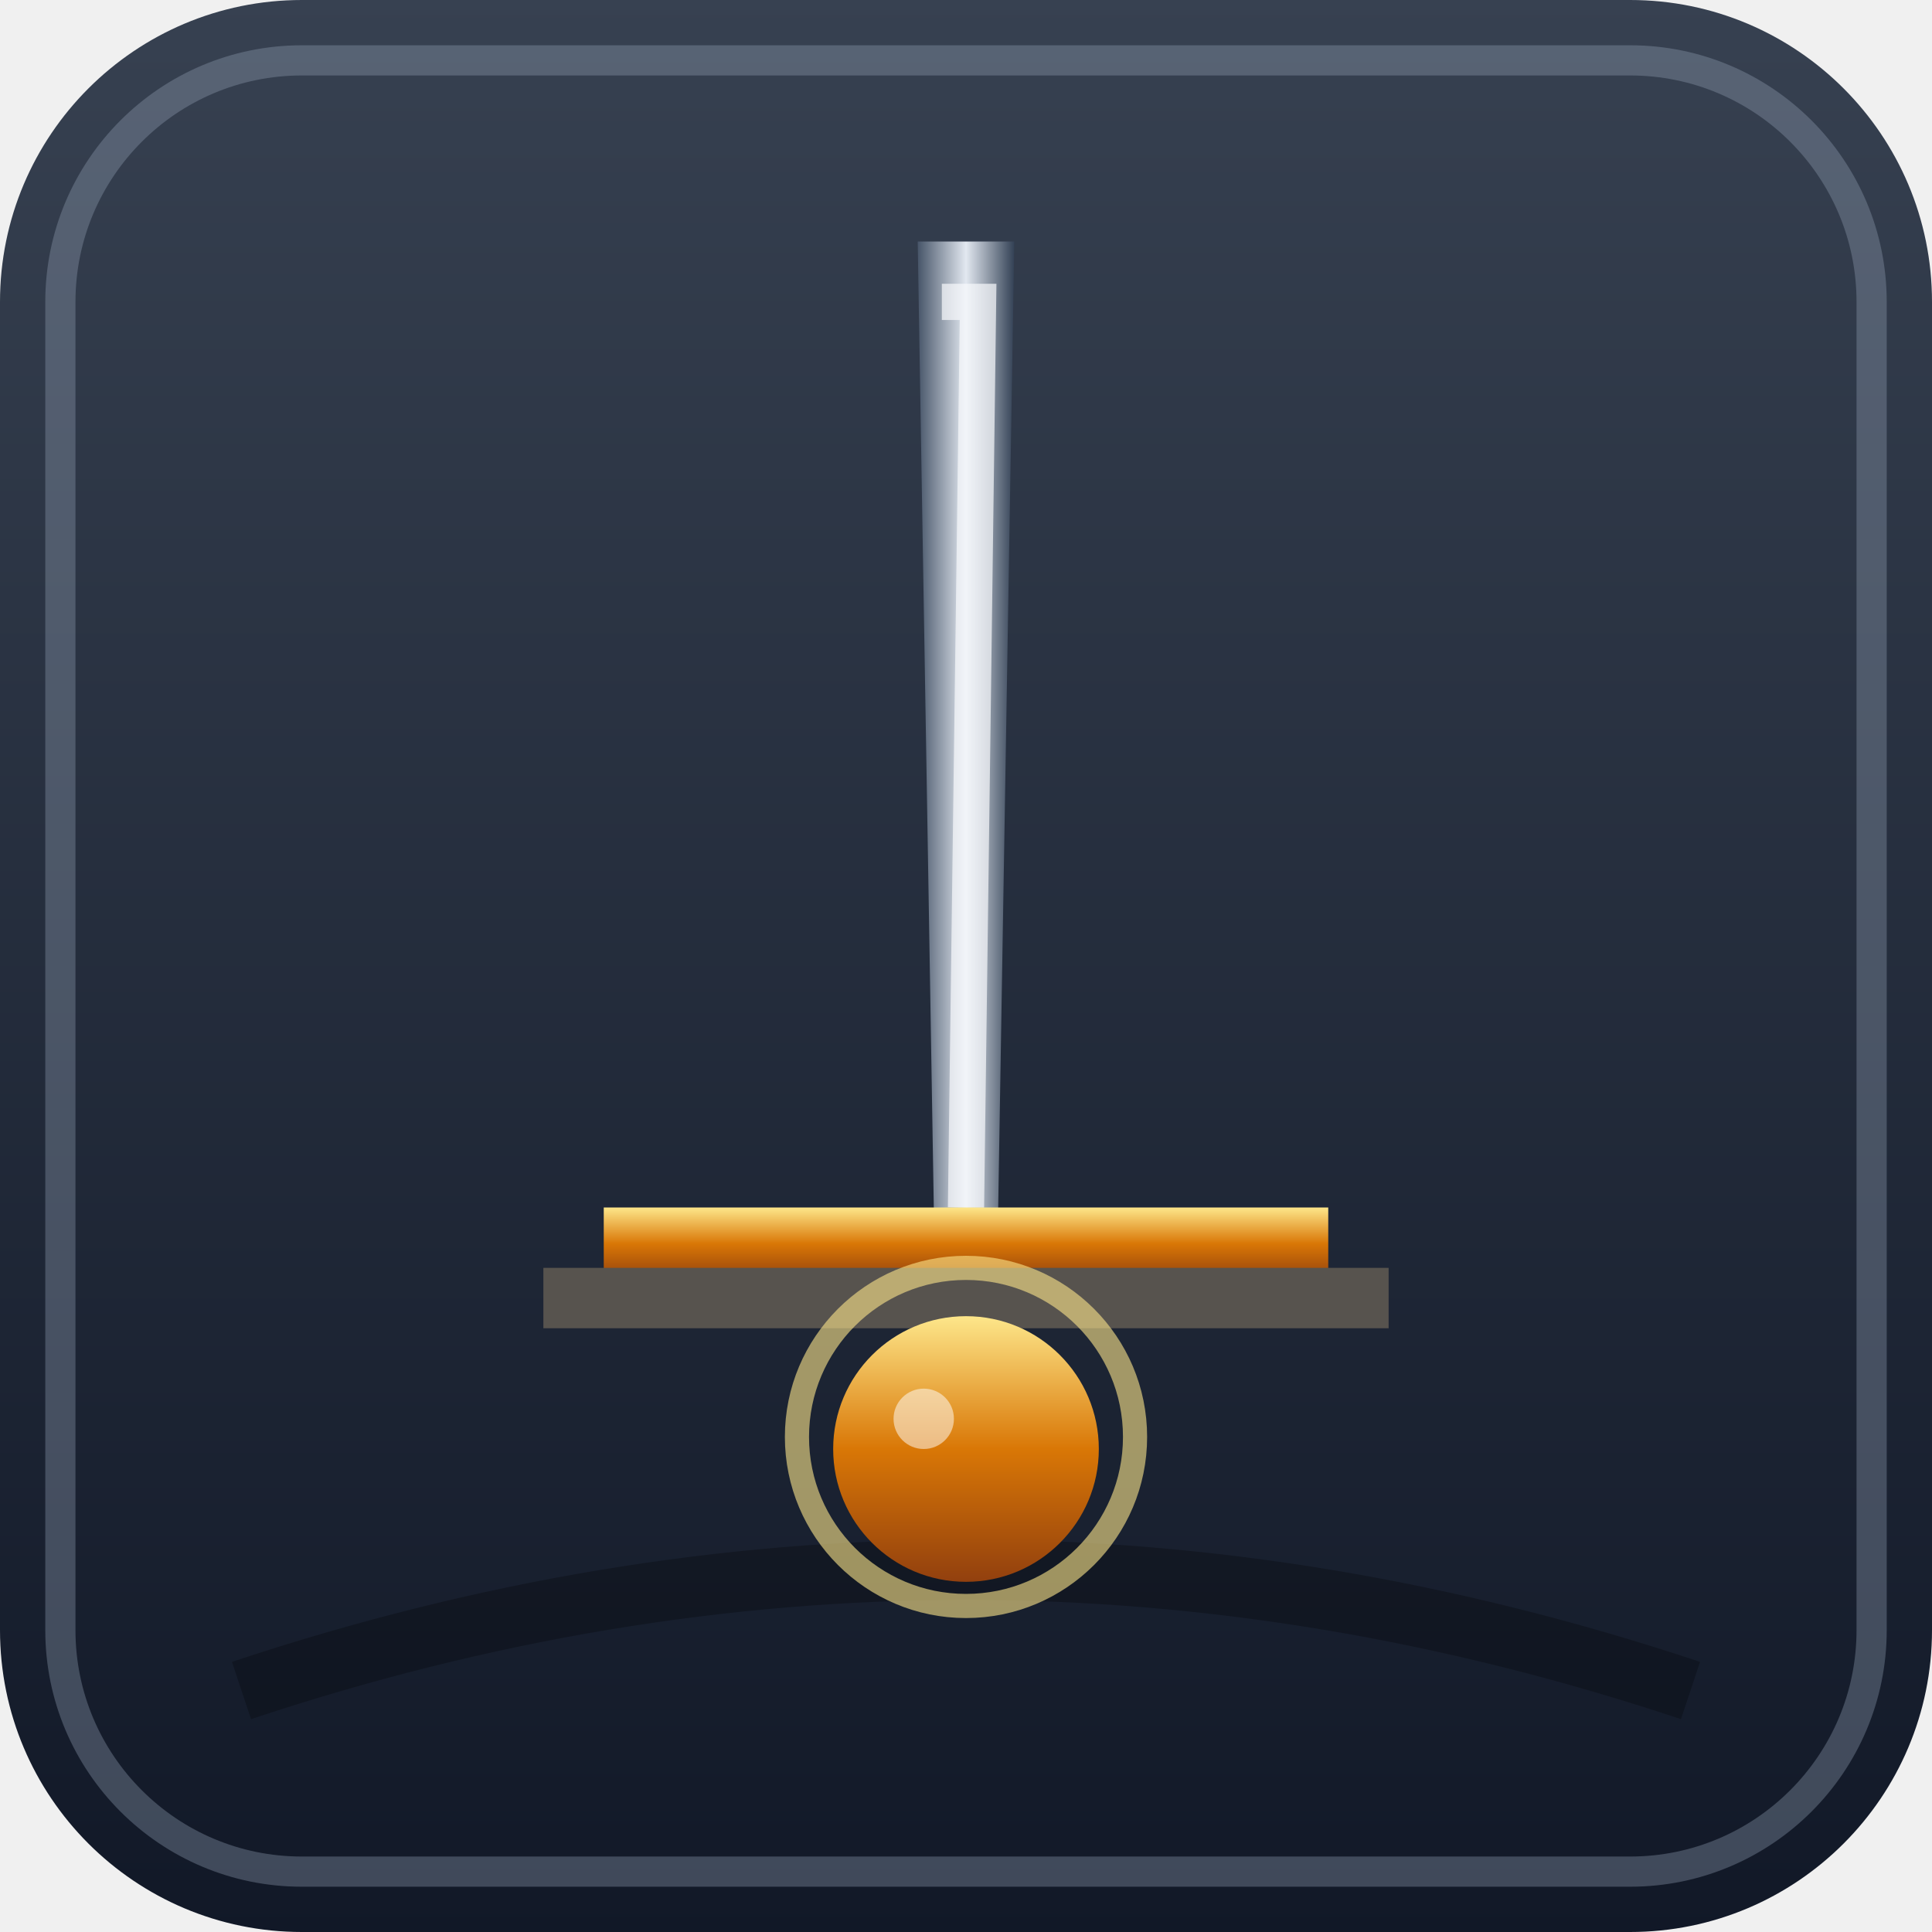
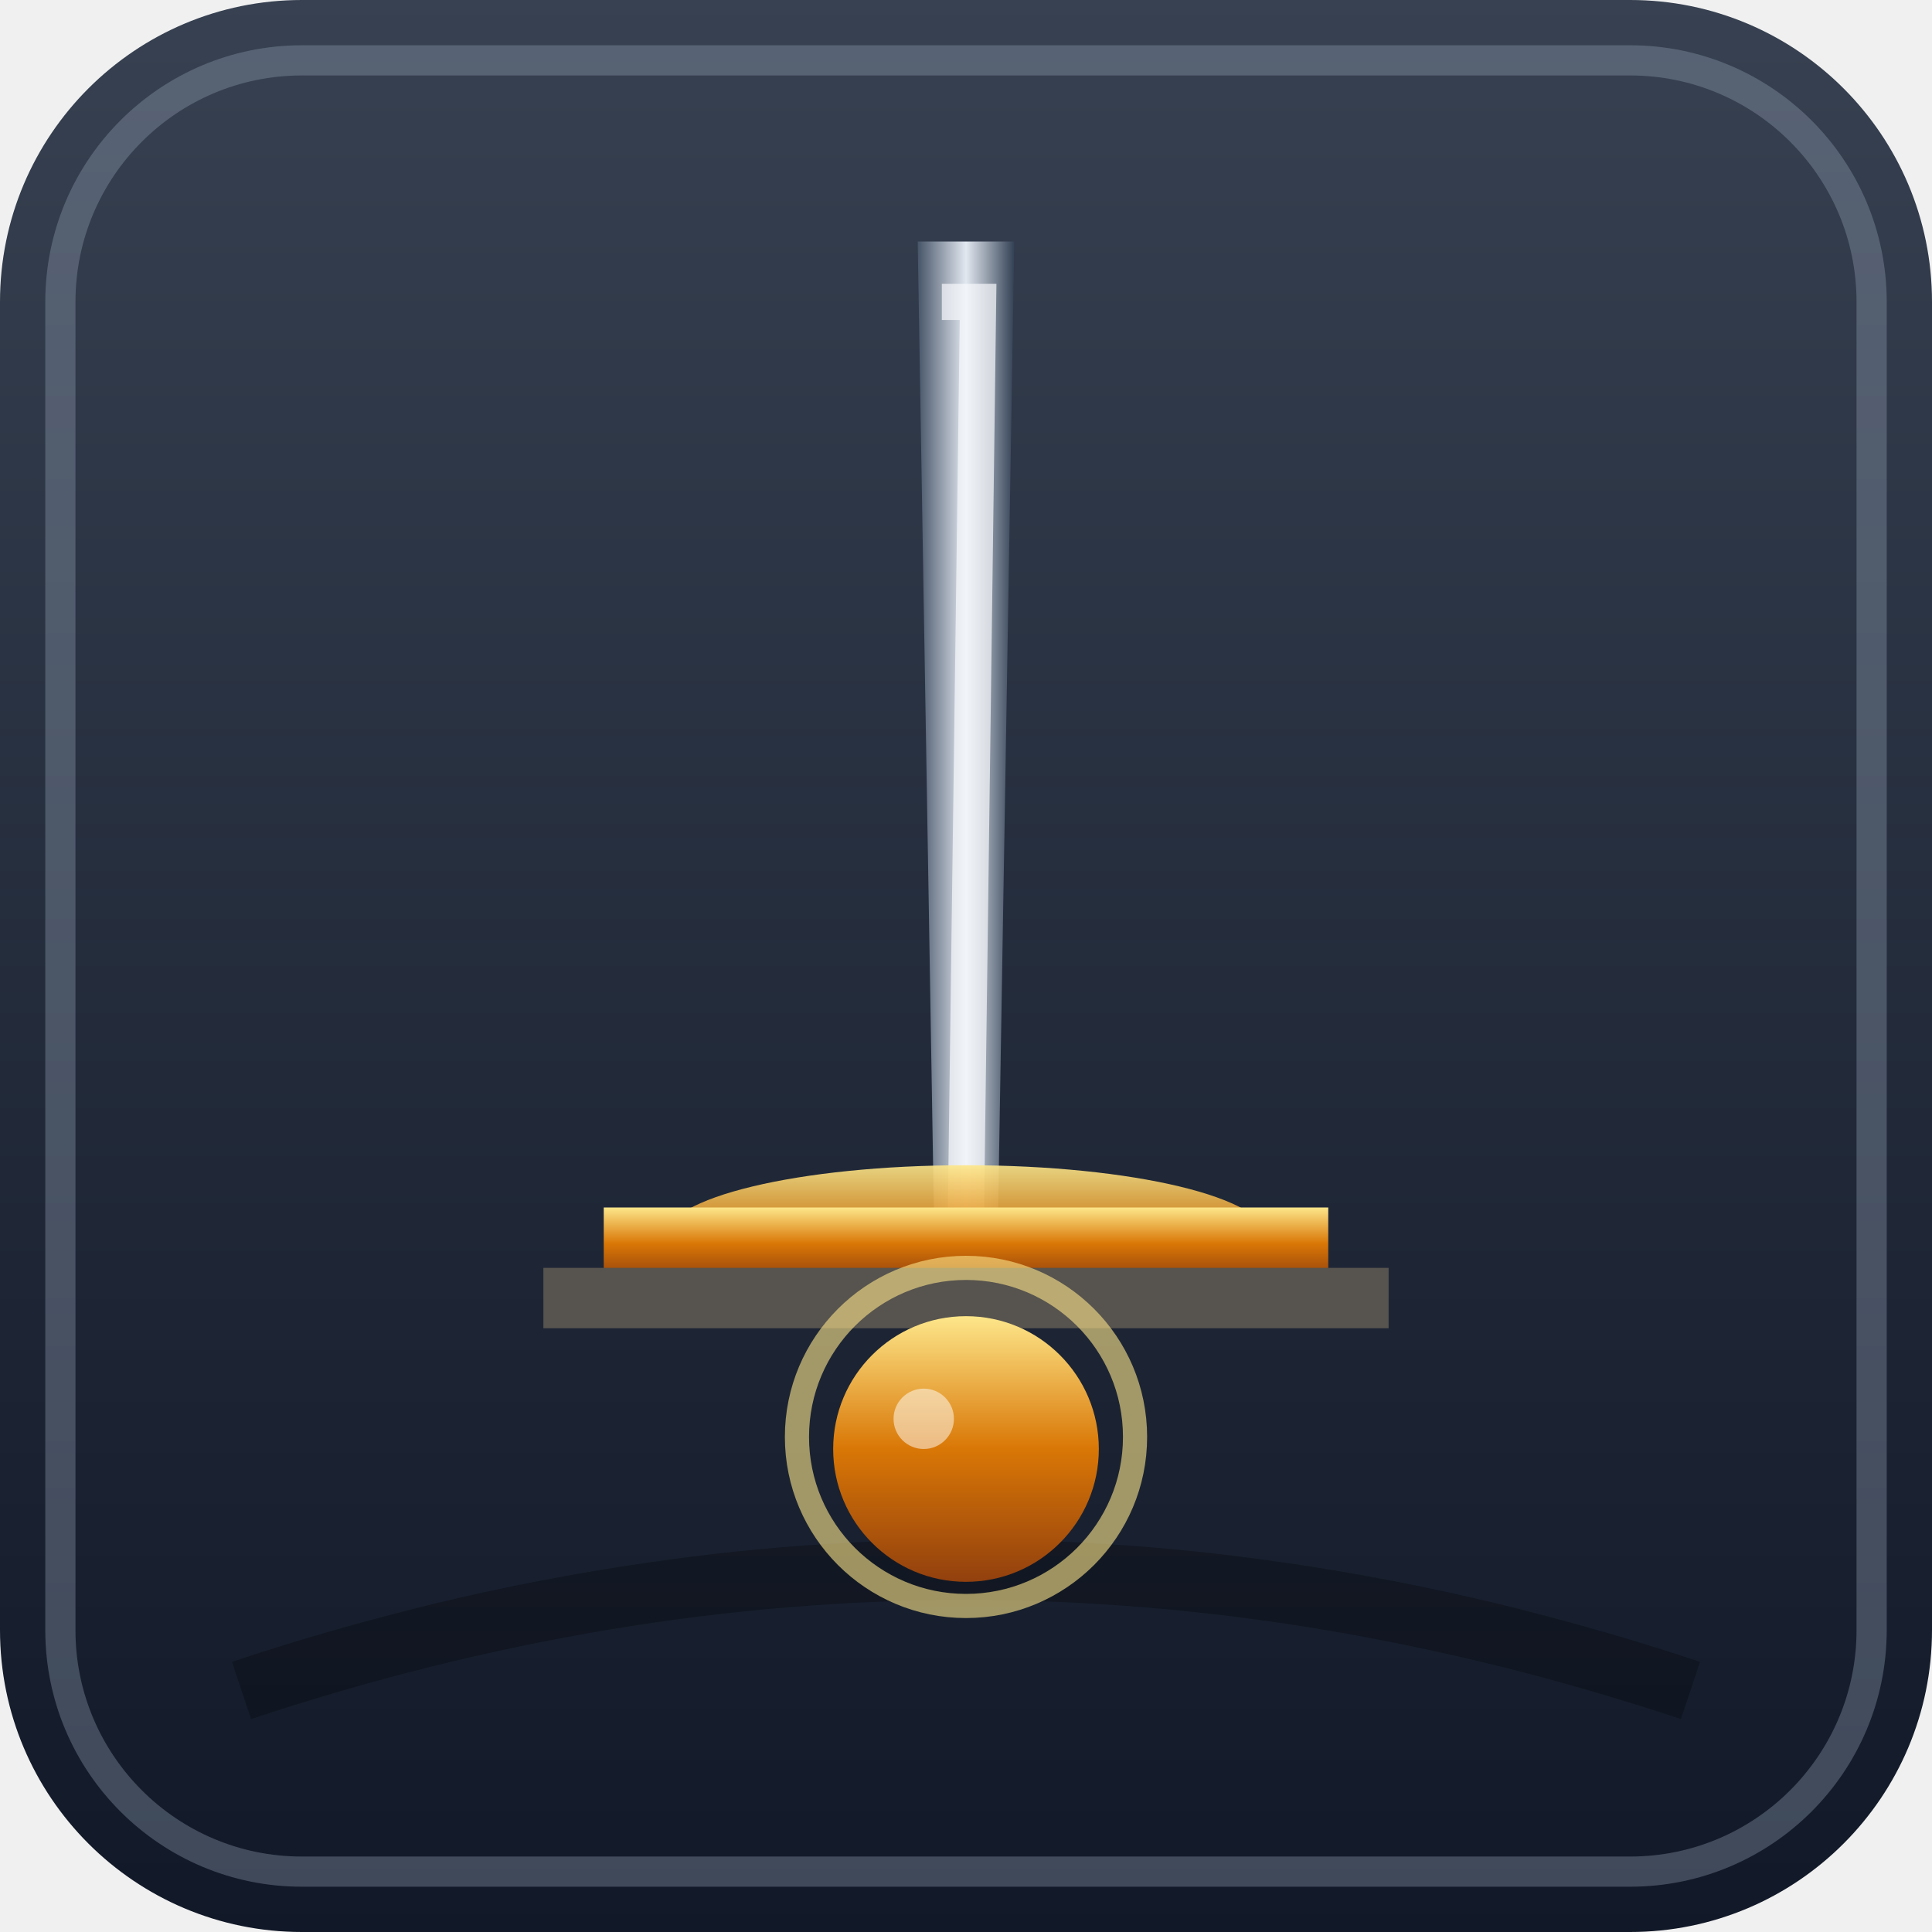
<svg xmlns="http://www.w3.org/2000/svg" viewBox="0 0 32 32" fill="none">
  <defs>
    <linearGradient id="rapier-bg" x1="0" y1="0" x2="0" y2="1">
      <stop offset="0%" stop-color="#374151" />
      <stop offset="100%" stop-color="#111827" />
    </linearGradient>
    <linearGradient id="rapier-steel" x1="0" y1="0" x2="1" y2="1">
      <stop offset="0%" stop-color="#f8fafc" />
      <stop offset="35%" stop-color="#cbd5e1" />
      <stop offset="70%" stop-color="#94a3b8" />
      <stop offset="100%" stop-color="#64748b" />
    </linearGradient>
    <linearGradient id="rapier-steel-dark" x1="0" y1="0" x2="1" y2="0">
      <stop offset="0%" stop-color="#475569" />
      <stop offset="50%" stop-color="#e2e8f0" />
      <stop offset="100%" stop-color="#334155" />
    </linearGradient>
    <linearGradient id="rapier-gold" x1="0" y1="0" x2="0" y2="1">
      <stop offset="0%" stop-color="#fde68a" />
      <stop offset="50%" stop-color="#d97706" />
      <stop offset="100%" stop-color="#92400e" />
    </linearGradient>
    <linearGradient id="rapier-wood" x1="0" y1="0" x2="1" y2="1">
      <stop offset="0%" stop-color="#a16207" />
      <stop offset="100%" stop-color="#451a03" />
    </linearGradient>
    <linearGradient id="rapier-leather" x1="0" y1="0" x2="0" y2="1">
      <stop offset="0%" stop-color="#78716c" />
      <stop offset="100%" stop-color="#292524" />
    </linearGradient>
+     <linearGradient id="rapier-cloth" x1="0" y1="0" x2="0" y2="1">
+       <stop offset="0%" stop-color="#f5f5f4" />
+       <stop offset="100%" stop-color="#a8a29e" />
+     </linearGradient>
    <radialGradient id="rapier-gem" cx="40%" cy="35%" r="65%">
      <stop offset="0%" stop-color="#e9d5ff" />
      <stop offset="45%" stop-color="#a78bfa" />
      <stop offset="100%" stop-color="#5b21b6" />
    </radialGradient>
    <filter id="rapier-glow" x="-20%" y="-20%" width="140%" height="140%">
      <feGaussianBlur stdDeviation="0.6" result="b" />
      <feMerge>
        <feMergeNode in="b" />
        <feMergeNode in="SourceGraphic" />
      </feMerge>
    </filter>
  </defs>
  <rect width="32" height="32" rx="5" fill="url(#rapier-bg)" />
  <rect x="1" y="1" width="30" height="30" rx="4" fill="none" stroke="#94a3b8" stroke-opacity="0.35" stroke-width="0.5" />
  <path d="M4 28 Q16 24 28 28" stroke="#000" stroke-opacity="0.25" stroke-width="1" fill="none" />
  <path d="M15.2 4 L16.8 4 L16.5 22 L16 23 L15.5 22 Z" fill="url(#rapier-steel-dark)" />
  <path d="M15.6 5 L16.2 5 L16 20" stroke="#f8fafc" stroke-width="0.6" opacity="0.7" />
+   <ellipse cx="16" cy="20.5" rx="5" ry="1.2" fill="url(#rapier-gold)" opacity="0.9" />
  <path d="M10 20 H22 V21.2 H10 Z" fill="url(#rapier-gold)" />
  <path d="M9 21 H23 V22 H9 Z" fill="#57534e" />
  <circle cx="16" cy="24" r="2.2" fill="url(#rapier-gold)" />
  <circle cx="16" cy="23.8" r="2.8" fill="none" stroke="#fde68a" stroke-width="0.4" opacity="0.6" />
  <circle cx="15.3" cy="23.5" r="0.5" fill="#fff" opacity="0.5" />
</svg>
